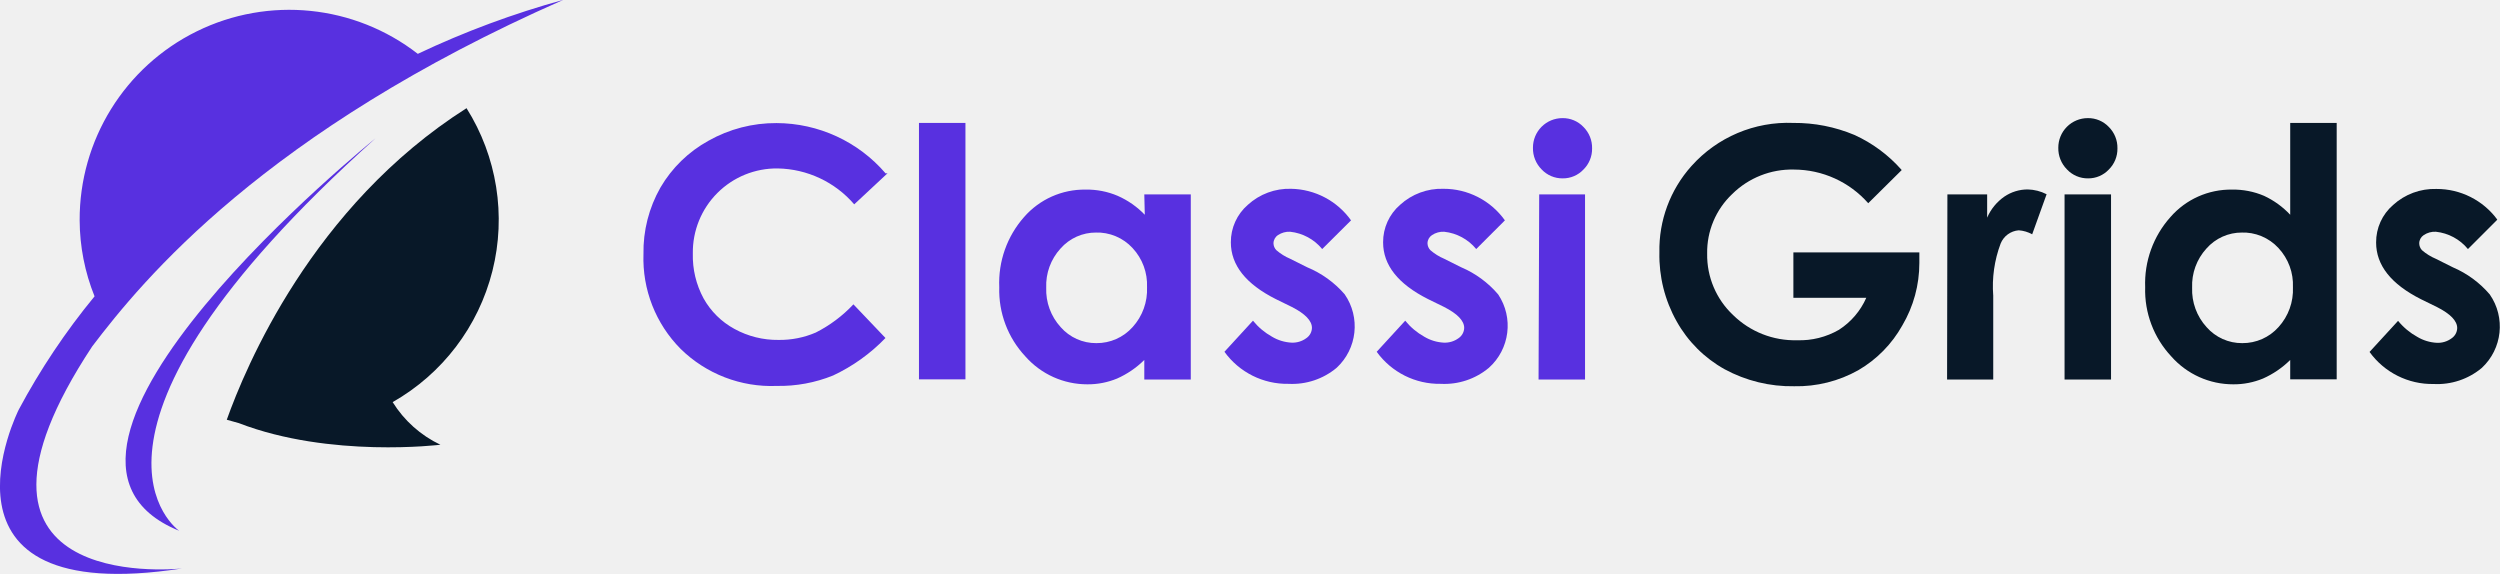
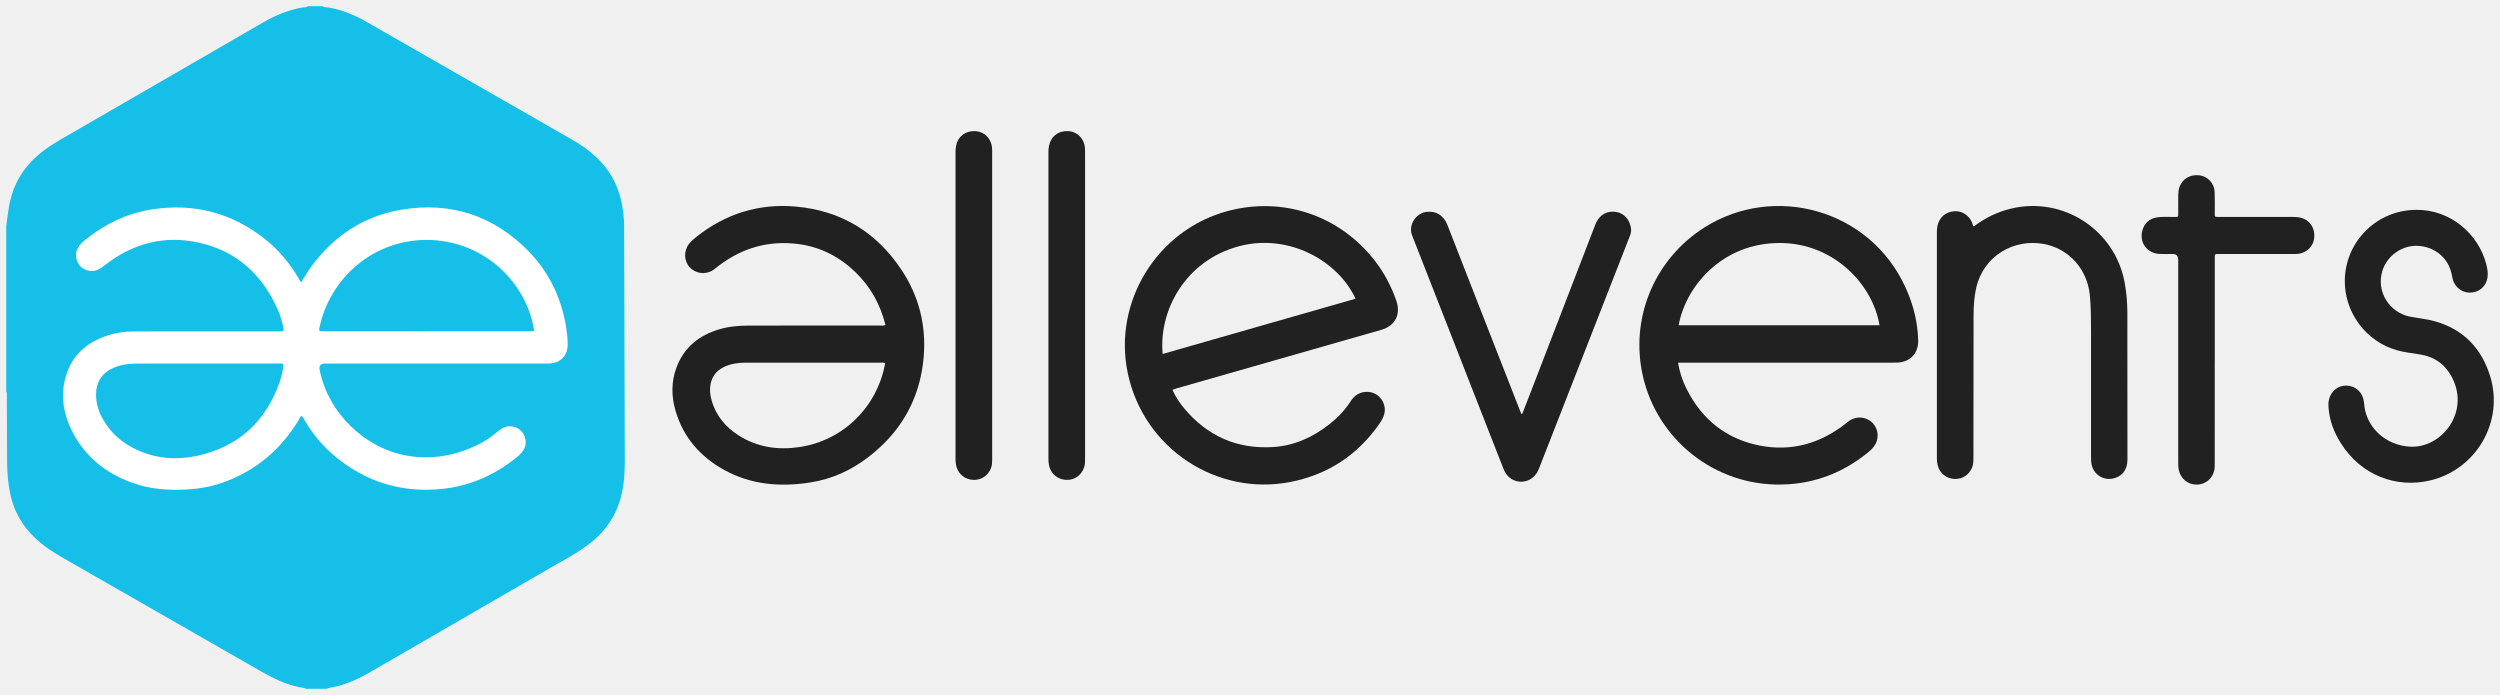
- <svg xmlns="http://www.w3.org/2000/svg" viewBox="0 0 155.99 35.81">
+ <svg xmlns="http://www.w3.org/2000/svg" id="Layer_1" data-name="Layer 1" viewBox="0 0 2014.4 559.97">
  <defs>
-     <style>.a{fill:#5830e0;}.b{fill:#081828;}</style>
+     <style>
+       .cls-1 {
+         clip-path: url(#clippath-4);
+       }
+ 
+       .cls-1, .cls-2, .cls-3, .cls-4, .cls-5, .cls-6, .cls-7, .cls-8, .cls-9, .cls-10, .cls-11, .cls-12 {
+         fill: none;
+       }
+ 
+       .cls-2 {
+         clip-path: url(#clippath-2);
+       }
+ 
+       .cls-13 {
+         fill: #fff;
+       }
+ 
+       .cls-3 {
+         clip-path: url(#clippath-6);
+       }
+ 
+       .cls-4 {
+         clip-path: url(#clippath-9);
+       }
+ 
+       .cls-14 {
+         fill: #15bfe7;
+       }
+ 
+       .cls-5 {
+         clip-path: url(#clippath-7);
+       }
+ 
+       .cls-6 {
+         clip-path: url(#clippath-10);
+       }
+ 
+       .cls-7 {
+         clip-path: url(#clippath-5);
+       }
+ 
+       .cls-15 {
+         fill: #212121;
+       }
+ 
+       .cls-8 {
+         clip-path: url(#clippath-3);
+       }
+ 
+       .cls-9 {
+         clip-rule: evenodd;
+       }
+ 
+       .cls-10 {
+         clip-path: url(#clippath);
+       }
+ 
+       .cls-11 {
+         clip-path: url(#clippath-1);
+       }
+ 
+       .cls-12 {
+         clip-path: url(#clippath-8);
+       }
+     </style>
+     <clipPath id="clippath">
+       <path class="cls-9" d="m1514.44,262.1c-5.48-33.13-36.93-66.03-79.8-66.31-46.98-.3-76.46,35.07-82.03,66.31h161.83Zm-162.31,30.11c1.2,7.81,3.6,14.66,6.87,21.2,12.42,24.78,32.19,40.51,59.39,45.69,24.96,4.76,47.68-1.58,67.83-17.04,1.4-1.07,2.72-2.27,4.19-3.23,6.08-3.98,14.14-2.9,18.9,2.45,4.67,5.26,4.85,13.13.42,18.75-1.49,1.89-3.27,3.49-5.14,4.99-21.76,17.51-46.61,26.12-74.53,25.37-52.76-1.43-97.55-39.86-107.2-91.73-8.43-45.32,11.52-90.58,50.37-115.3,55.86-35.54,133.53-15.21,162.38,48.73,6.08,13.47,9.6,27.44,9.99,42.28.24,8.96-5.13,17.24-16.84,17.8-1.38.07-2.77.03-4.16.03-55.83,0-111.66,0-167.49,0h-4.98Zm0,0" />
+     </clipPath>
+     <clipPath id="clippath-1">
+       <path class="cls-9" d="m1092.26,240.71c-14.33-30.93-54.17-52.8-93.71-42.36-43.44,11.48-65.01,51.88-61.73,86.86,51.78-14.83,103.48-29.63,155.45-44.51m-147.55,73.38c2.43,5.52,5.61,10.33,9.29,14.77,18.66,22.48,42.68,33.16,71.84,31.36,17.09-1.05,32.11-7.96,45.49-18.5,6.69-5.27,12.44-11.38,17.06-18.54,3.18-4.91,7.57-7.6,13.56-7.43,9.22.26,15.87,9.42,13.31,18.31-.78,2.7-2.17,5.09-3.76,7.36-17.62,25.25-41.51,41.03-71.75,46.94-59.1,11.57-118.25-26.67-131.07-87.76-12.05-57.42,23.76-115.43,80.74-130.6,44.6-11.87,90.35,3.73,118.59,40.4,7.52,9.76,13.12,20.46,17.15,32.13,3.37,9.75.03,19.81-12.37,23.31-15.86,4.48-31.69,9.07-47.54,13.6-39.07,11.17-78.15,22.34-117.22,33.52-1.05.3-2.08.7-3.34,1.13" />
+     </clipPath>
+     <clipPath id="clippath-2">
+       <path class="cls-9" d="m713.2,292.59c-1.42-.62-2.69-.37-3.93-.37-35.15-.02-70.3-.02-105.45,0-2.52,0-5.05.01-7.55.2-4.94.37-9.71,1.46-14.09,3.87-5.14,2.83-8.33,7.08-9.57,12.88-.92,4.31-.52,8.52.58,12.68,3.37,12.69,11.16,22.12,22.06,29.04,15.05,9.56,31.62,11.92,48.99,9.33,35.15-5.25,62.78-32.37,68.97-67.63m-23.91-73.28c-12.76-12.33-27.97-20.24-45.61-22.61-23.86-3.2-45.44,2.87-64.6,17.44-1.5,1.14-2.91,2.43-4.48,3.47-6.06,3.99-14.19,2.95-18.93-2.33-4.74-5.27-4.87-13.43-.28-19.07,1.68-2.06,3.7-3.77,5.78-5.42,23.51-18.56,50.3-27.01,80.06-24.34,36.67,3.28,65.29,20.75,85.5,51.52,13.82,21.03,19.6,44.36,17.54,69.35-1.86,22.57-9.35,42.17-22.15,58.8-3.55,4.61-7.51,8.99-11.86,13.15-3.42,3.27-7.1,6.39-11.02,9.38-13.74,10.47-29.16,17.41-46.31,20.09-24.27,3.79-47.82,1.93-69.69-10.24-19.05-10.6-32.53-26.01-38.82-47.16-3.5-11.77-3.69-23.63.65-35.24,6.11-16.35,18.34-26.05,34.78-30.84,7.8-2.27,15.83-2.93,23.93-2.93,35.05,0,70.09,0,105.14-.01,1.37,0,2.77.25,4.55-.42-4.14-16.61-12.05-30.86-24.19-42.59h0Zm0,0" />
+     </clipPath>
+     <clipPath id="clippath-3">
+       <path class="cls-9" d="m1590.44,182.43c9.07-6.85,18.94-11.68,29.88-14.32,42.02-10.13,83.81,17.02,91.64,59.57,1.48,8.07,2.16,16.22,2.18,24.41.06,39.41.08,78.82.07,118.23,0,8.37-4.56,14-12.17,15.37-7.68,1.38-15.1-3.62-16.68-11.28-.44-2.1-.5-4.24-.5-6.39.01-33.37.04-66.73,0-100.1-.02-10.07.05-20.14-.96-30.19-2.1-20.85-16.73-37.32-36.88-41.11-24.11-4.53-48.74,9.26-54.68,35.36-1.72,7.55-2.1,15.21-2.13,22.88-.1,37.9-.08,75.8-.1,113.7,0,2.52-.01,5.02-.84,7.46-2.08,6.13-7.72,10.1-14.15,9.9-6.68-.2-12.18-4.53-13.79-10.89-.46-1.83-.67-3.7-.67-5.61.02-60.94.02-121.88,0-182.83,0-1.65.18-3.26.54-4.86,1.48-6.61,6.42-10.91,13.25-11.5,6.33-.55,12.16,3.15,14.59,9.23.37.92.29,2.02,1.41,2.96" />
+     </clipPath>
+     <clipPath id="clippath-4">
+       <path class="cls-9" d="m1947.2,169.1c26.61-.29,49.69,18.8,56.15,43.84.91,3.54,1.54,7.17.96,10.84-.99,6.24-5.59,10.83-11.66,11.81-6.27,1.01-12.25-1.98-15.18-7.58-1.13-2.15-1.52-4.5-1.97-6.85-2.52-13.09-13.5-22.37-27.22-23.07-12.77-.66-24.96,7.95-28.7,20.26-5.03,16.58,5.55,33.68,22.89,36.93,6.31,1.18,12.74,1.77,18.94,3.46,23.42,6.39,38.21,21.91,45.13,44.64,11.13,36.55-11.26,74.95-48.5,83.76-26.59,6.29-55.43-3.49-72.18-30.52-5.18-8.36-8.67-17.29-9.52-27.16-.19-2.26-.37-4.5.08-6.77,1.45-7.32,7.18-12.16,14.33-12,7.27.16,13.05,5.46,13.97,12.9.34,2.75.53,5.51,1.25,8.2,4.41,16.31,18.88,27.08,35.74,28.1,25.42,1.54,48.3-27.31,34.37-55.08-5.56-11.09-14.37-17.49-26.65-19.31-5.97-.89-11.98-1.62-17.83-3.23-25.12-6.9-42.5-30.5-42.26-56.13.31-31.64,26.01-57.17,57.85-57.03" />
+     </clipPath>
+     <clipPath id="clippath-5">
+       <path class="cls-9" d="m1226.57,333.45c1.86-4.77,3.74-9.54,5.59-14.32,17.51-45.4,35.01-90.79,52.52-136.19.5-1.29.99-2.59,1.6-3.83,3.15-6.42,8.86-9.41,15.81-8.34,6.49,1,10.82,5.85,12.03,12.77.42,2.38.05,4.32-.78,6.45-24.23,61.94-48.42,123.89-72.61,185.84-.78,2-1.54,3.99-2.77,5.77-6.31,9.16-19.7,8.62-25.19-1.06-.99-1.74-1.68-3.65-2.41-5.53-24.2-61.81-48.39-123.63-72.58-185.45-3.19-8.14,2.95-17.86,11.91-18.86,7.51-.84,13.53,2.87,16.52,10.41,3.95,9.93,7.76,19.92,11.65,29.87,15.57,39.81,31.14,79.62,46.71,119.43.4,1.03.83,2.04,1.25,3.06.25,0,.51-.01.76-.02" />
+     </clipPath>
+     <clipPath id="clippath-6">
+       <path class="cls-9" d="m1784.55,291.96c0,27.06,0,54.13-.01,81.19,0,1.88.04,3.81-.33,5.64-1.42,6.97-7.29,11.7-14.29,11.68-7.22-.02-12.94-4.84-14.38-12.03-.43-2.12-.41-4.25-.41-6.39,0-54.25,0-108.51,0-162.76q0-4.62-4.54-4.63c-3.53,0-7.06.13-10.58-.05-10.11-.53-16.48-9.29-13.74-19.02,1.65-5.87,5.67-9.41,11.7-10.42,4.62-.78,9.31-.27,13.96-.35,3.46-.06,3.2.21,3.21-3.34,0-4.78.01-9.57,0-14.35,0-2.16.26-4.27.96-6.31,2.31-6.73,8.68-10.49,16.14-9.56,6.62.82,11.92,6.41,12.23,13.33.25,5.53.09,11.07.1,16.61.01,3.64-.44,3.61,3.76,3.61,19.53,0,39.06,0,58.6,0,1.51,0,3.03.01,4.53.19,8.29.96,13.54,7.09,13.31,15.47-.21,7.88-6.12,13.74-14.32,14.16-1.13.06-2.27.03-3.4.03-19.28,0-38.56,0-57.84,0-.88,0-1.77.05-2.65,0-1.44-.1-2.1.48-1.98,1.96.07.88,0,1.76,0,2.64,0,27.57,0,55.13,0,82.7" />
+     </clipPath>
+     <clipPath id="clippath-7">
+       <path class="cls-9" d="m799.45,246.35c0,41.04,0,82.08,0,123.12,0,2.52.01,5.02-.85,7.45-2.18,6.11-7.82,10.01-14.25,9.76-6.7-.26-12.15-4.58-13.76-10.94-.46-1.83-.66-3.7-.66-5.61.01-82.58.01-165.17,0-247.75,0-1.77.14-3.51.53-5.24,1.71-7.6,7.84-12.04,15.86-11.46,6.98.51,12.45,6.1,13.03,13.4.13,1.63.09,3.27.09,4.91,0,40.79,0,81.58,0,122.36" />
+     </clipPath>
+     <clipPath id="clippath-8">
+       <path class="cls-9" d="m874.3,246.3c0,41.04,0,82.08,0,123.12,0,2.38.05,4.76-.73,7.09-2.13,6.37-7.73,10.4-14.32,10.17-6.85-.24-12.31-4.67-13.88-11.26-.44-1.85-.58-3.72-.58-5.62.01-82.46.01-164.92,0-247.37,0-1.77.13-3.51.52-5.24,1.7-7.62,7.79-12.07,15.82-11.51,7.13.5,12.62,6.23,13.1,13.73.1,1.51.07,3.02.07,4.53,0,40.79,0,81.58,0,122.37" />
+     </clipPath>
+     <clipPath id="clippath-9">
+       <path class="cls-9" d="m259.93,5c1.53,1.12,3.39.75,5.08,1.05,10.51,1.89,20.28,5.79,29.49,11.06,55.82,31.93,111.6,63.91,167.38,95.92,7.88,4.52,15.09,9.93,21.45,16.48,9.67,9.96,15.37,21.89,17.9,35.42,1.13,6.05,1.72,12.17,1.67,18.34-.03,3.89.03,7.78.04,11.68.17,59,.34,118.01.51,177.01.03,9.57-.7,19.05-3.08,28.35-4.41,17.21-14.59,30.33-28.95,40.45-9.16,6.45-19.08,11.65-28.74,17.25-48.36,28.03-96.74,56-145.13,83.97-10.28,5.94-21.04,10.68-32.92,12.43-.32.05-.61.38-.91.58h-17.35c-1.38-1.11-3.12-.79-4.68-1.11-11.1-2.29-21.16-7.06-30.9-12.64-51.22-29.36-102.45-58.7-153.67-88.06-8.06-4.62-16.2-9.12-23.49-14.98-12.65-10.17-21.39-22.81-25.05-38.77-2-8.73-2.78-17.58-2.85-26.5-.13-17.83-.14-35.66-.23-53.49,0-1.35.38-2.77-.5-4.02v-133.35c.77-5.45,1.37-10.93,2.35-16.34,2.28-12.59,7.41-23.85,15.99-33.5,7.01-7.89,15.42-13.97,24.47-19.22,54.63-31.63,109.29-63.22,163.95-94.81,9.95-5.75,20.42-10.18,31.82-12.18,1.43-.25,3.05.14,4.29-1h12.07Zm0,0" />
+     </clipPath>
+     <clipPath id="clippath-10">
+       <path class="cls-9" d="m242.56,227.59c-.77-1.3-1.21-2.05-1.65-2.81-7.3-12.48-16.34-23.5-27.75-32.45-26.98-21.17-57.51-28.91-91.31-23.52-19,3.03-35.91,11.04-51.07,22.78-2.58,2-5.15,4.03-7.1,6.71-2.95,4.06-3.11,8.46-1.17,12.84,1.99,4.5,5.71,6.76,10.67,7.18,4.72.4,8.04-2.12,11.47-4.78,22.39-17.4,47.63-24.21,75.41-18.08,30.36,6.7,51.14,25.55,63.62,53.77,1.98,4.49,3.49,9.14,4.49,13.95.76,3.65.58,3.79-3.17,3.83-.75,0-1.51,0-2.26,0-19.36,0-38.72,0-58.07,0-19.11,0-38.21.02-57.32.06-7.73.02-15.27,1.28-22.54,3.87-17.24,6.15-28.68,17.79-32.72,35.85-3.07,13.74-.69,27,5.44,39.53,10.36,21.19,27.33,34.95,49.33,42.81,13.58,4.85,27.66,6.04,41.96,5.37,11.11-.52,21.99-2.33,32.41-6.25,25.65-9.64,45.37-26.4,59.43-49.86.69-1.16,1.07-2.56,2.35-3.37,1.28,1.12,1.86,2.68,2.69,4.06,6.39,10.64,14.14,20.17,23.66,28.14,25.26,21.14,54.3,30.14,87.15,26.69,22.83-2.39,42.75-11.47,60.39-25.89,1.86-1.52,3.54-3.22,4.82-5.26,4.42-7.05.63-16.53-7.36-18.77-5.35-1.5-9.6.45-13.48,3.82-6.51,5.67-13.85,9.95-21.79,13.25-16.4,6.84-33.39,9.17-50.93,6.12-34.56-6.01-63.77-34.71-70.58-69.09q-1.02-5.17,4.4-5.17c58.45,0,116.9,0,175.35,0,1.63,0,3.27.02,4.9-.02,9.34-.21,15.23-6.22,15.18-15.54-.03-4.52-.48-9.01-1.2-13.48-3.87-24.02-14.02-45.11-31.14-62.3-27.77-27.87-61.62-38.97-100.49-32.82-30.44,4.82-54.65,20.54-73.12,45.15-3.15,4.2-5.77,8.75-8.88,13.67h0ZM259.93,5c1.53,1.12,3.39.75,5.08,1.05,10.51,1.89,20.28,5.79,29.49,11.06,55.82,31.93,111.6,63.91,167.38,95.92,7.88,4.52,15.09,9.93,21.45,16.48,9.67,9.96,15.37,21.89,17.9,35.42,1.13,6.05,1.72,12.17,1.67,18.34-.03,3.89.03,7.78.04,11.68.17,59,.34,118.01.51,177.01.03,9.57-.7,19.05-3.08,28.35-4.41,17.21-14.59,30.33-28.95,40.45-9.16,6.45-19.08,11.65-28.74,17.25-48.36,28.03-96.74,56-145.13,83.97-10.28,5.94-21.04,10.68-32.92,12.43-.32.05-.61.38-.91.58h-17.35c-1.38-1.11-3.12-.79-4.68-1.11-11.1-2.29-21.16-7.06-30.9-12.64-51.22-29.36-102.45-58.7-153.67-88.06-8.06-4.62-16.2-9.12-23.49-14.98-12.65-10.17-21.39-22.81-25.05-38.77-2-8.73-2.78-17.58-2.85-26.5-.13-17.83-.14-35.66-.23-53.49,0-1.35.38-2.77-.5-4.02v-133.35c.77-5.45,1.37-10.93,2.35-16.34,2.28-12.59,7.41-23.85,15.99-33.5,7.01-7.89,15.42-13.97,24.47-19.22,54.63-31.63,109.29-63.22,163.95-94.81,9.95-5.75,20.42-10.18,31.82-12.18,1.43-.25,3.05.14,4.29-1h12.07Zm83.71,261.95c-27.51,0-55.02,0-82.53,0-4.34,0-4.38-.02-3.43-4.29,7.41-33.27,34.3-61.58,70.6-67.98,42.01-7.4,83.01,15.86,97.95,55.75,1.67,4.47,2.91,9.07,3.8,13.75.5,2.62.44,2.68-2.36,2.76-.75.02-1.51,0-2.26,0h-81.77Zm-176.66,25.96c18.84,0,37.69,0,56.53,0,.88,0,1.76.06,2.64,0,1.85-.15,2.45.64,2.18,2.45-.67,4.48-1.71,8.89-3.23,13.13-11.5,31.94-33.69,51.95-67.07,58.95-15.97,3.35-31.74,2.14-46.83-4.58-11.29-5.03-20.58-12.47-27.09-23.09-4.2-6.85-6.87-14.24-6.7-22.4.2-9.7,4.67-16.72,13.56-20.78,6.18-2.82,12.79-3.6,19.47-3.63,18.84-.09,37.69-.03,56.53-.03h0Zm0,0" />
+     </clipPath>
  </defs>
-   <path class="a" d="M12.46,37.72C-4,40.25,2.27,27.81,2.27,27.81A43.15,43.15,0,0,1,7,20.74,12.81,12.81,0,0,1,6.07,16,13.08,13.08,0,0,1,27.17,5.61a55.75,55.75,0,0,1,9.08-3.37C17.61,10.45,10,19.72,6.85,23.87-3.21,39.11,11.66,37.8,12.46,37.72Z" transform="translate(-1.1 -2.25)" />
-   <path class="b" d="M28.58,30S21.7,30.85,16,28.65h0l-.75-.21C16.4,25.22,20.56,15.13,30.21,9A13.08,13.08,0,0,1,25.6,27.34,7.08,7.08,0,0,0,28.58,30Z" transform="translate(-1.1 -2.25)" />
-   <path class="a" d="M12.28,35.37S3.76,29.51,24.53,10.88C24.53,10.88.25,30.47,12.28,35.37Z" transform="translate(-1.1 -2.25)" />
-   <path class="a" d="M56.48,13.06,54.4,15a6.44,6.44,0,0,0-4.77-2.24,5.23,5.23,0,0,0-5.3,5.3A5.58,5.58,0,0,0,45,20.87a4.86,4.86,0,0,0,1.92,1.9,5.58,5.58,0,0,0,2.76.69A5.68,5.68,0,0,0,52,23a8.49,8.49,0,0,0,2.35-1.76l2,2.1a11.05,11.05,0,0,1-3.27,2.34,8.92,8.92,0,0,1-3.51.65,8.09,8.09,0,0,1-6-2.31,8,8,0,0,1-2.32-5.92,8.1,8.1,0,0,1,1.06-4.15,7.85,7.85,0,0,1,3-2.92,8.53,8.53,0,0,1,4.24-1.1,9,9,0,0,1,6.81,3.14Z" transform="translate(-1.1 -2.25)" />
-   <path class="a" d="M58.44,9.92h2.9v16h-2.9Z" transform="translate(-1.1 -2.25)" />
-   <path class="a" d="M72.5,14.38h2.9V25.93H72.5V24.71a5.68,5.68,0,0,1-1.7,1.16,4.76,4.76,0,0,1-1.85.36,5.14,5.14,0,0,1-3.87-1.74,6.05,6.05,0,0,1-1.63-4.32A6.21,6.21,0,0,1,65,15.79a5,5,0,0,1,3.84-1.71,4.88,4.88,0,0,1,2,.39,5.31,5.31,0,0,1,1.69,1.18Zm-3,2.38a2.93,2.93,0,0,0-2.23,1,3.42,3.42,0,0,0-.89,2.44,3.46,3.46,0,0,0,.9,2.46,2.93,2.93,0,0,0,2.23,1,3,3,0,0,0,2.26-1,3.47,3.47,0,0,0,.9-2.49,3.37,3.37,0,0,0-.9-2.44A3,3,0,0,0,69.45,16.76Z" transform="translate(-1.1 -2.25)" />
-   <path class="a" d="M85.4,16,83.6,17.79a3,3,0,0,0-2-1.08,1.25,1.25,0,0,0-.76.21.62.62,0,0,0-.28.51.63.63,0,0,0,.18.43,3.24,3.24,0,0,0,.87.54l1.06.53A6.25,6.25,0,0,1,85,20.61a3.52,3.52,0,0,1-.5,4.59,4.33,4.33,0,0,1-3,1,4.82,4.82,0,0,1-4-2l1.78-1.94a4.13,4.13,0,0,0,1.19,1,2.64,2.64,0,0,0,1.22.37,1.45,1.45,0,0,0,.92-.28.8.8,0,0,0,.35-.64q0-.67-1.26-1.31l-1-.49q-2.8-1.41-2.8-3.54a3.07,3.07,0,0,1,1.06-2.34,3.83,3.83,0,0,1,2.7-1A4.69,4.69,0,0,1,85.4,16Z" transform="translate(-1.1 -2.25)" />
-   <path class="a" d="M95,16l-1.79,1.79a3,3,0,0,0-2-1.08,1.25,1.25,0,0,0-.76.21.62.62,0,0,0-.28.51.63.63,0,0,0,.18.43,3.24,3.24,0,0,0,.87.54l1.06.53a6.25,6.25,0,0,1,2.3,1.69A3.52,3.52,0,0,1,94,25.2a4.33,4.33,0,0,1-3,1,4.82,4.82,0,0,1-4-2l1.78-1.94a4.13,4.13,0,0,0,1.19,1,2.64,2.64,0,0,0,1.22.37,1.45,1.45,0,0,0,.92-.28.8.8,0,0,0,.35-.64q0-.67-1.26-1.31l-1-.49q-2.8-1.41-2.8-3.54a3.07,3.07,0,0,1,1.06-2.34,3.83,3.83,0,0,1,2.7-1A4.69,4.69,0,0,1,95,16Z" transform="translate(-1.1 -2.25)" />
-   <path class="a" d="M98.59,9.62a1.77,1.77,0,0,1,1.31.55,1.83,1.83,0,0,1,.54,1.34,1.81,1.81,0,0,1-.54,1.32,1.75,1.75,0,0,1-1.29.55,1.77,1.77,0,0,1-1.32-.56,1.86,1.86,0,0,1-.54-1.35,1.84,1.84,0,0,1,1.84-1.85Zm-1.45,4.76H100V25.93h-2.9Z" transform="translate(-1.1 -2.25)" />
-   <path class="b" d="M119.76,12.86l-2.09,2.07a6.19,6.19,0,0,0-4.63-2.1,5.3,5.3,0,0,0-3.86,1.53,5,5,0,0,0-1.56,3.72,5.14,5.14,0,0,0,1.62,3.83,5.5,5.5,0,0,0,4,1.57,4.89,4.89,0,0,0,2.6-.65,4.56,4.56,0,0,0,1.71-2H113V18h7.86l0,.66a7.65,7.65,0,0,1-1.06,3.89,7.41,7.41,0,0,1-2.75,2.8,7.84,7.84,0,0,1-4,1,8.79,8.79,0,0,1-4.34-1.06,7.73,7.73,0,0,1-3-3A8.4,8.4,0,0,1,104.64,18a7.83,7.83,0,0,1,2-5.39A8.08,8.08,0,0,1,113,9.92a9.63,9.63,0,0,1,3.81.75A8.74,8.74,0,0,1,119.76,12.86Z" transform="translate(-1.1 -2.25)" />
-   <path class="b" d="M122.61,14.38h2.48v1.45a3.1,3.1,0,0,1,1.07-1.31,2.59,2.59,0,0,1,1.46-.45,2.71,2.71,0,0,1,1.18.3l-.9,2.5a2,2,0,0,0-.84-.25,1.33,1.33,0,0,0-1.13.83,7.58,7.58,0,0,0-.46,3.25v5.23h-2.88Z" transform="translate(-1.1 -2.25)" />
-   <path class="b" d="M131.37,9.62a1.77,1.77,0,0,1,1.31.55,1.83,1.83,0,0,1,.54,1.34,1.81,1.81,0,0,1-.54,1.32,1.75,1.75,0,0,1-1.29.55,1.77,1.77,0,0,1-1.32-.56,1.86,1.86,0,0,1-.54-1.35,1.84,1.84,0,0,1,1.84-1.85Zm-1.45,4.76h2.9V25.93h-2.9Z" transform="translate(-1.1 -2.25)" />
-   <path class="b" d="M144,9.92h2.9v16H144V24.71a5.69,5.69,0,0,1-1.7,1.16,4.76,4.76,0,0,1-1.85.36,5.14,5.14,0,0,1-3.87-1.74,6.05,6.05,0,0,1-1.63-4.32,6.21,6.21,0,0,1,1.58-4.38,5,5,0,0,1,3.84-1.71,4.88,4.88,0,0,1,2,.39A5.31,5.31,0,0,1,144,15.65Zm-3,6.84a2.93,2.93,0,0,0-2.23,1,3.42,3.42,0,0,0-.89,2.44,3.46,3.46,0,0,0,.9,2.46,2.93,2.93,0,0,0,2.23,1,3,3,0,0,0,2.26-1,3.47,3.47,0,0,0,.9-2.49,3.37,3.37,0,0,0-.9-2.44A3,3,0,0,0,140.93,16.76Z" transform="translate(-1.1 -2.25)" />
-   <path class="b" d="M156.88,16l-1.79,1.79a3,3,0,0,0-2-1.08,1.24,1.24,0,0,0-.76.21.62.62,0,0,0-.28.51.63.63,0,0,0,.17.43,3.26,3.26,0,0,0,.87.54l1.06.53a6.26,6.26,0,0,1,2.3,1.69,3.52,3.52,0,0,1-.5,4.59,4.33,4.33,0,0,1-3,1,4.82,4.82,0,0,1-4-2l1.78-1.94a4.12,4.12,0,0,0,1.2,1,2.64,2.64,0,0,0,1.22.37,1.44,1.44,0,0,0,.92-.28.8.8,0,0,0,.35-.64q0-.67-1.26-1.31l-1-.49q-2.8-1.41-2.8-3.54a3.06,3.06,0,0,1,1.06-2.34,3.84,3.84,0,0,1,2.7-1,4.69,4.69,0,0,1,3.8,1.91Z" transform="translate(-1.1 -2.25)" />
+   <g>
+     <g class="cls-10">
+       <rect class="cls-15" x="1315.95" y="161" width="234.66" height="234.45" />
+     </g>
+     <g class="cls-11">
+       <rect class="cls-15" x="901.36" y="161.09" width="230.05" height="234.33" />
+     </g>
+     <g class="cls-2">
+       <rect class="cls-15" x="536.82" y="160.97" width="212.87" height="234.53" />
+     </g>
+     <g class="cls-8">
+       <rect class="cls-15" x="1555.65" y="160.99" width="163.56" height="229.95" />
+     </g>
+     <g class="cls-1">
+       <rect class="cls-15" x="1871.13" y="164.1" width="143.26" height="229.87" />
+     </g>
+     <g class="cls-7">
+       <rect class="cls-15" x="1131.92" y="165.56" width="187.37" height="227.6" />
+     </g>
+     <g class="cls-3">
+       <rect class="cls-15" x="1720.61" y="136.12" width="149.13" height="259.35" />
+     </g>
+     <g class="cls-5">
+       <rect class="cls-15" x="764.93" y="100.63" width="39.52" height="291.07" />
+     </g>
+     <g class="cls-12">
+       <rect class="cls-15" x="839.79" y="100.63" width="39.52" height="291.06" />
+     </g>
+   </g>
+   <g class="cls-4">
+     <rect class="cls-13" width="508.44" height="559.97" />
+   </g>
+   <g class="cls-6">
+     <rect class="cls-14" width="508.44" height="559.97" />
+   </g>
</svg>
